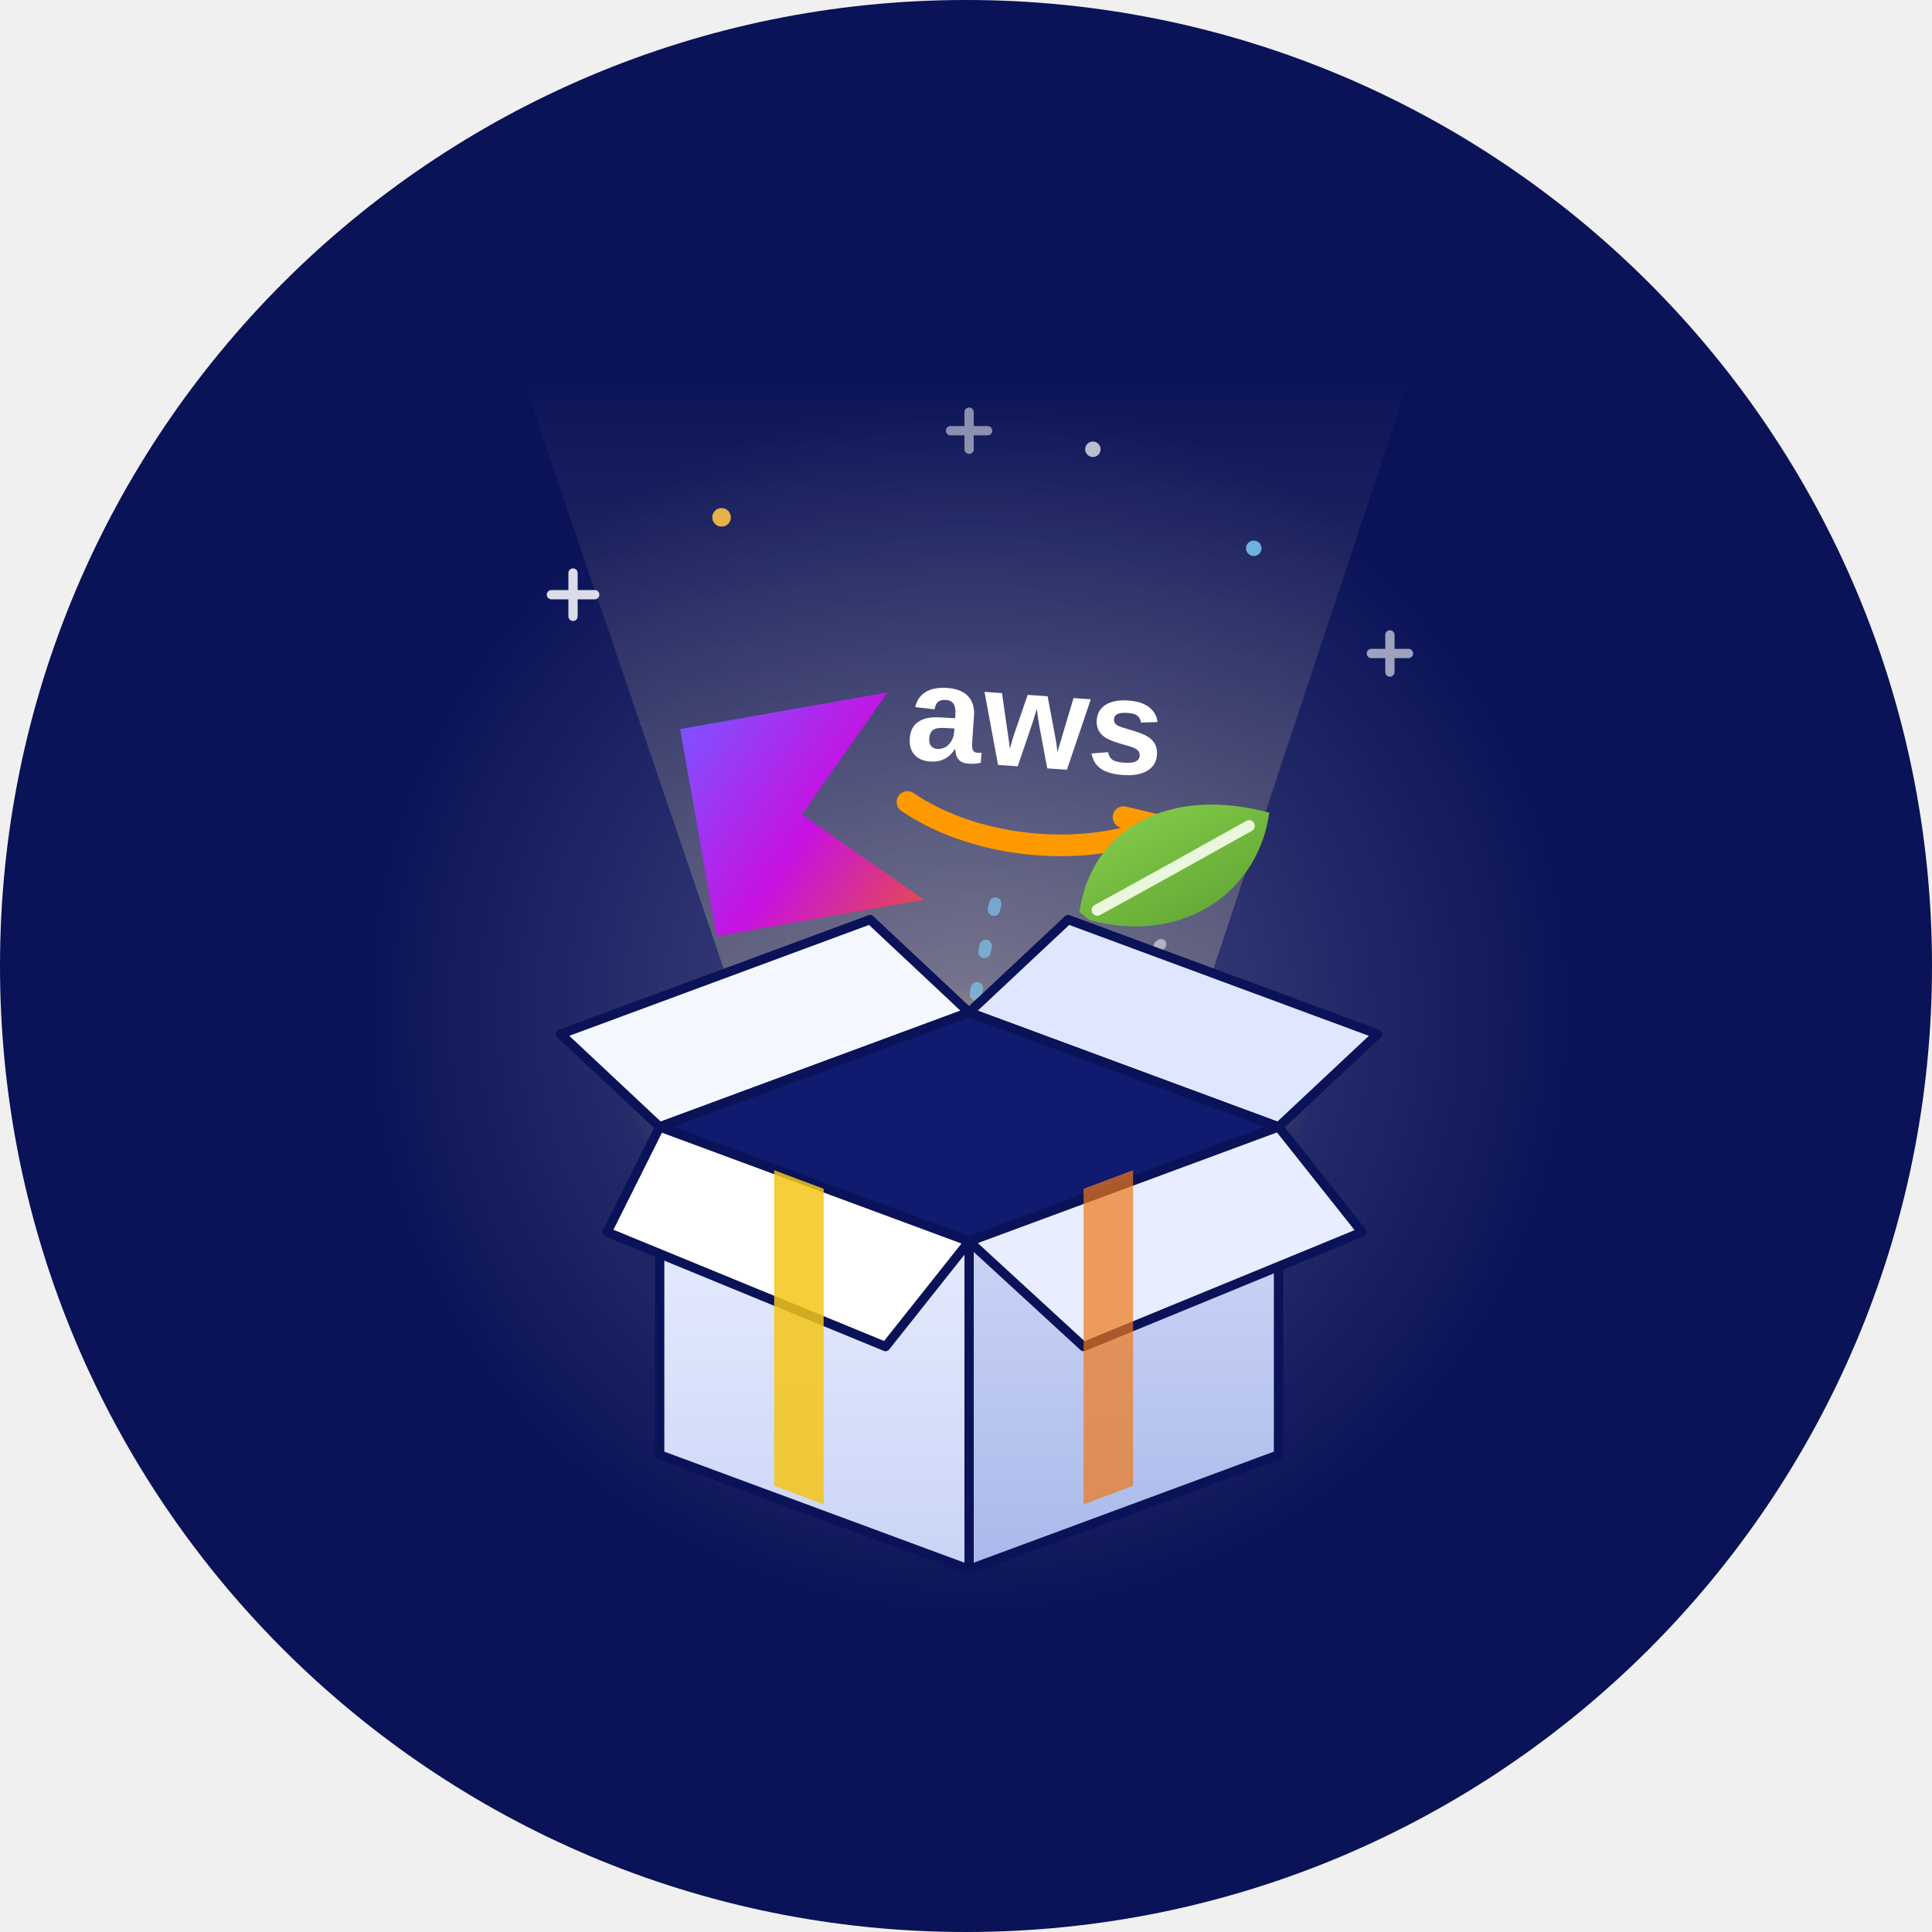
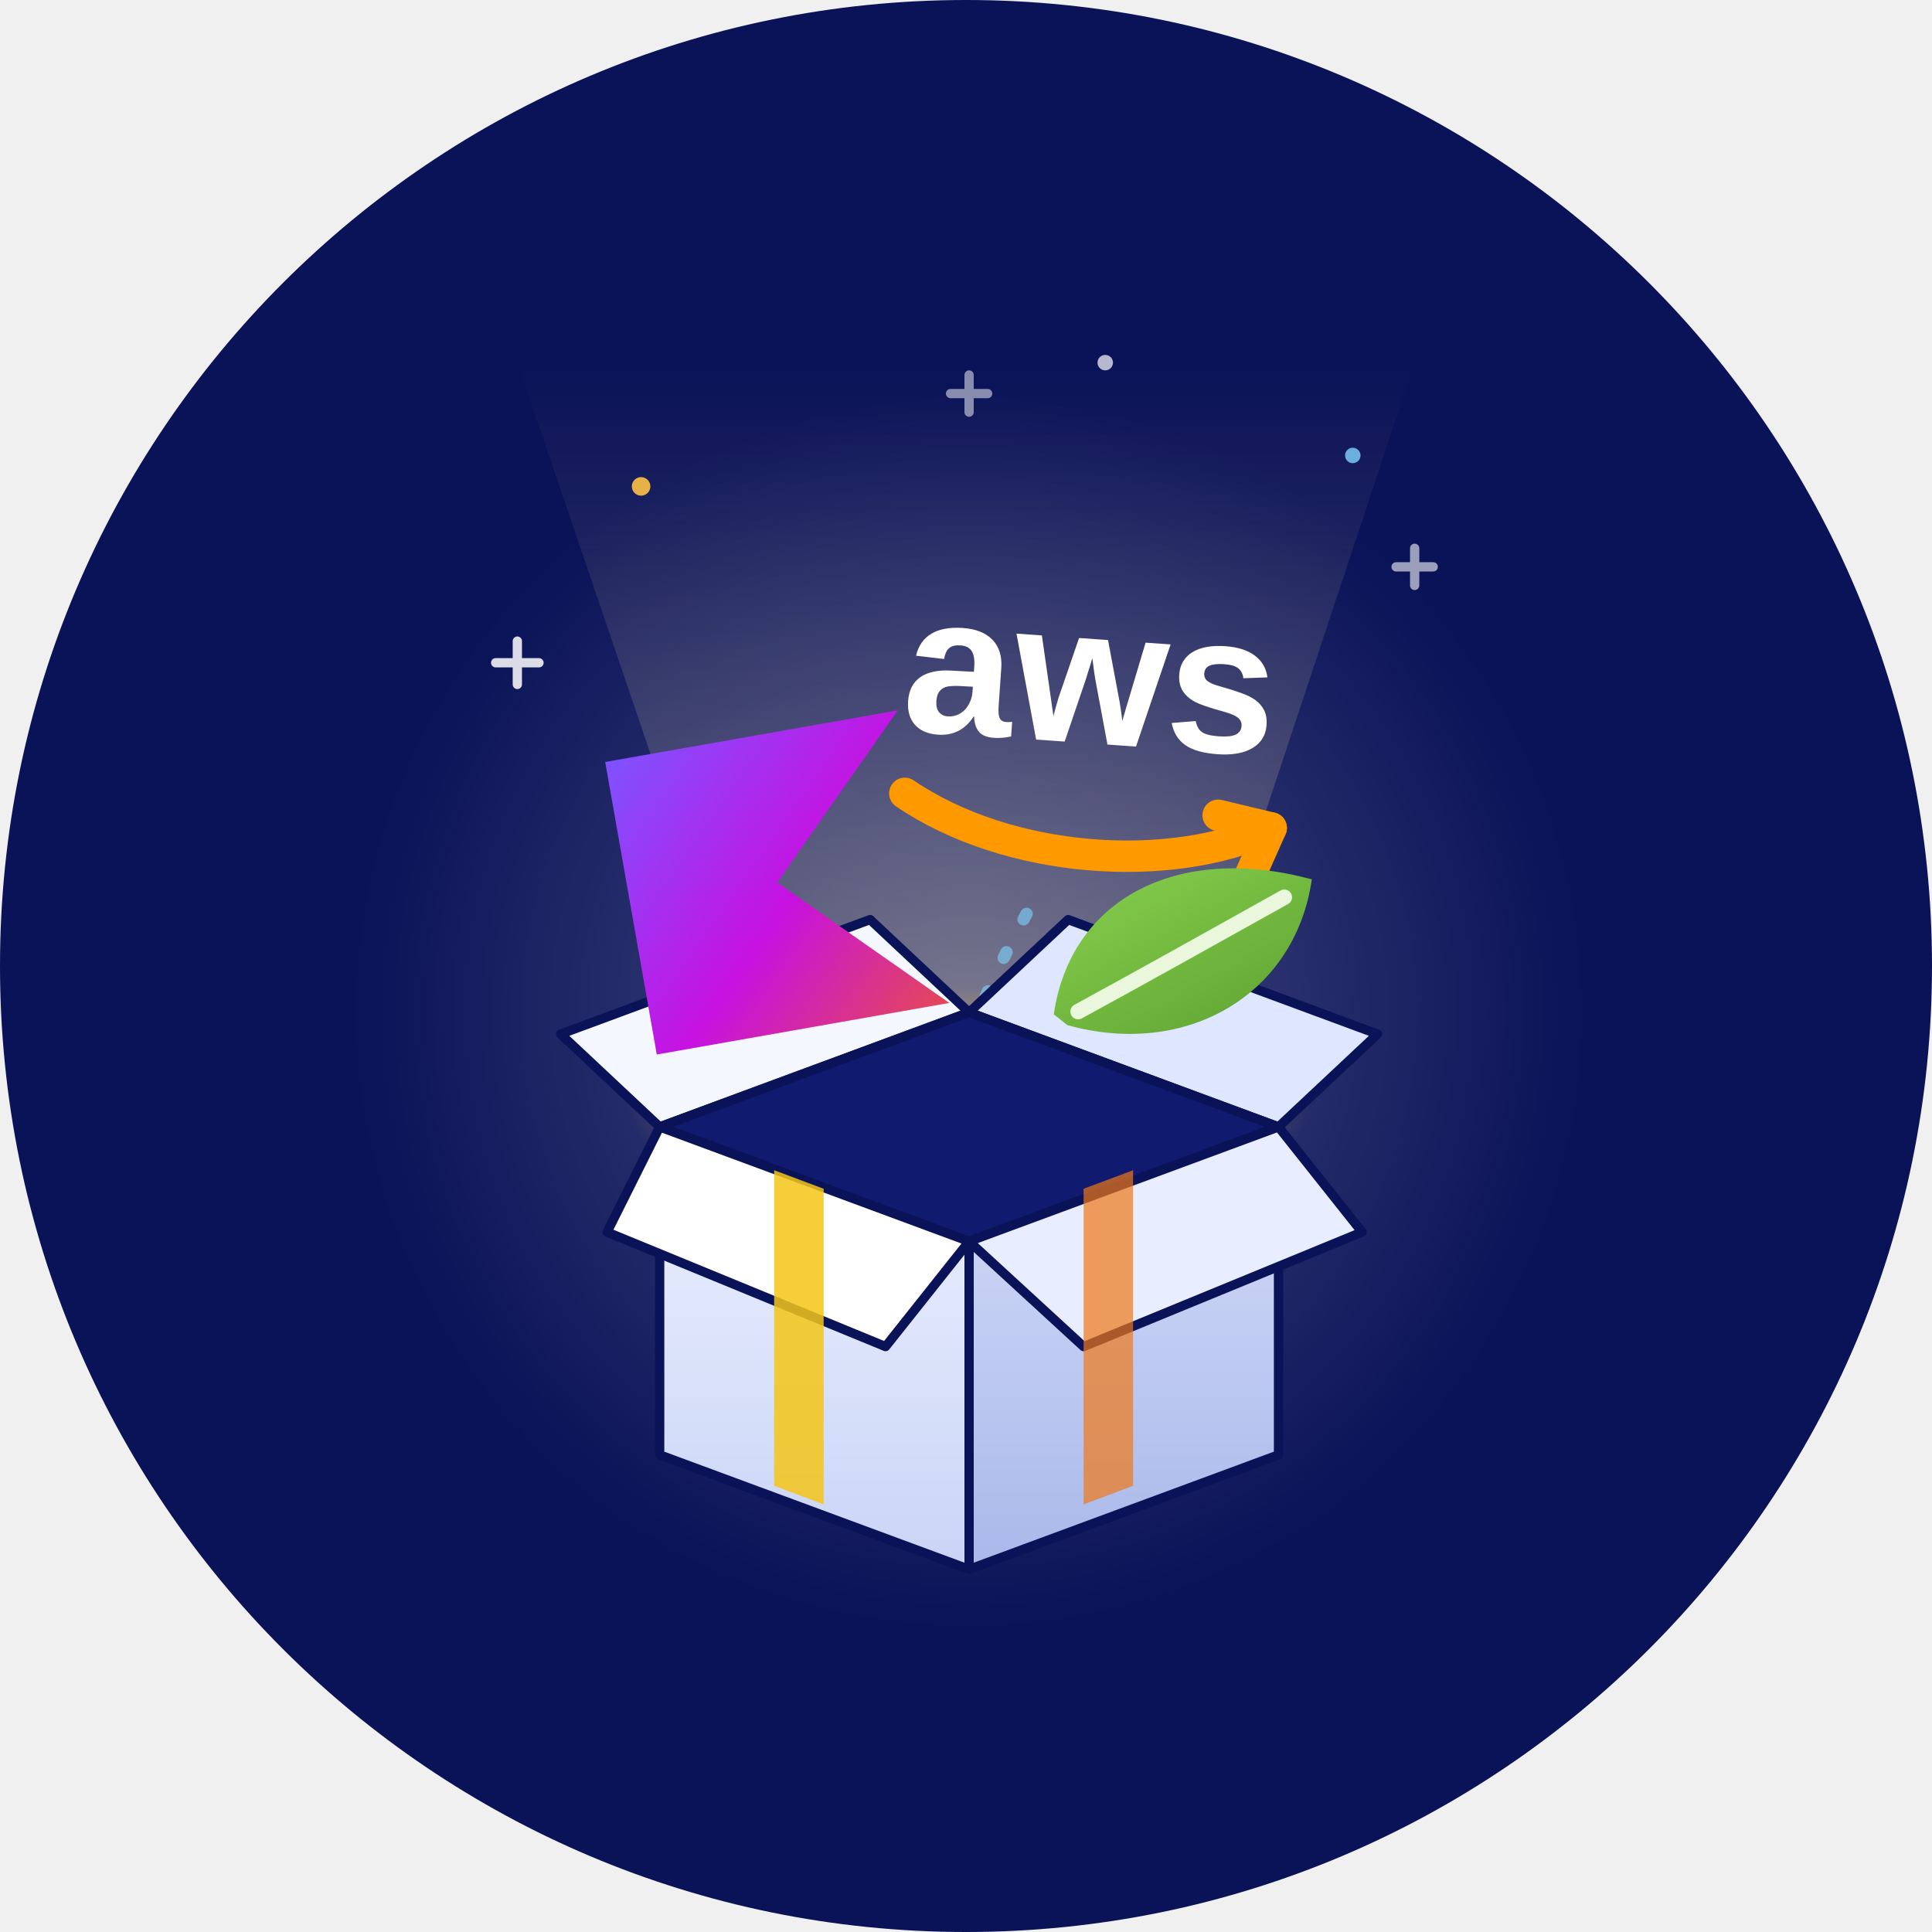
<svg xmlns="http://www.w3.org/2000/svg" viewBox="0 0 512 512">
  <defs>
    <radialGradient id="glow">
      <stop offset="0" stop-color="#ffffff" stop-opacity=".25" />
      <stop offset="1" stop-color="#ffffff" stop-opacity="0" />
    </radialGradient>
    <radialGradient id="mouthGlow">
      <stop offset="0" stop-color="#ffe9b0" stop-opacity=".9" />
      <stop offset=".6" stop-color="#f5c518" stop-opacity=".35" />
      <stop offset="1" stop-color="#f5c518" stop-opacity="0" />
    </radialGradient>
    <linearGradient id="beam" x1="0" y1="1" x2="0" y2="0">
      <stop offset="0" stop-color="#ffe9b0" stop-opacity=".30" />
      <stop offset="1" stop-color="#ffe9b0" stop-opacity="0" />
    </linearGradient>
    <linearGradient id="boxFrontL" x1="0" y1="0" x2="0" y2="1">
      <stop offset="0" stop-color="#eef2ff" />
      <stop offset="1" stop-color="#c9d4f6" />
    </linearGradient>
    <linearGradient id="boxFrontR" x1="0" y1="0" x2="0" y2="1">
      <stop offset="0" stop-color="#d4ddf9" />
      <stop offset="1" stop-color="#a9b8ea" />
    </linearGradient>
    <linearGradient id="gKotlin" x1="0" y1="0" x2="1" y2="1">
      <stop offset="0" stop-color="#7F52FF" />
      <stop offset=".55" stop-color="#C711E1" />
      <stop offset="1" stop-color="#E44857" />
    </linearGradient>
    <linearGradient id="gLeaf" x1="0" y1="0" x2="1" y2="1">
      <stop offset="0" stop-color="#8bd450" />
      <stop offset="1" stop-color="#5a9e2f" />
    </linearGradient>
  </defs>
  <circle cx="256" cy="256" r="256" fill="#0a1258" />
  <g transform="translate(256 256) scale(0.82) translate(-255 -255)">
    <circle cx="256" cy="270" r="200" fill="url(#glow)" />
    <polygon points="190,295 322,295 400,60 110,60" fill="url(#beam)" />
    <ellipse cx="256" cy="300" rx="110" ry="38" fill="url(#mouthGlow)" />
    <g fill="none" stroke-linecap="round" stroke-dasharray="2 12">
-       <path stroke="#FFC145" stroke-width="4" opacity="0.65" d="M240 284 C 230 270, 216 258, 204 246" />
-       <path stroke="#7FD4FF" stroke-width="4" opacity="0.6" d="M256 278 C 258 262, 262 246, 266 228" />
-       <path stroke="#ffffff" stroke-width="3.5" opacity="0.5" d="M274 284 C 292 270, 306 258, 318 248" />
+       <path stroke="#FFC145" stroke-width="4" opacity="0.65" d="M226 288 C 216 280, 208 274, 200 268" />
+       <path stroke="#7FD4FF" stroke-width="4" opacity="0.6" d="M256 278 C 262 262, 270 246, 278 232" />
+       <path stroke="#ffffff" stroke-width="3.5" opacity="0.5" d="M282 288 C 300 280, 316 272, 330 264" />
    </g>
    <g stroke="#0a1258" stroke-width="3" stroke-linejoin="round">
      <polygon points="256,270 156,307 124,277 224,240" fill="#f5f7ff" />
      <polygon points="256,270 356,307 388,277 288,240" fill="#dfe6ff" />
      <polygon points="256,270 356,307 256,344 156,307" fill="#101a6e" />
      <polygon points="156,307 256,344 256,450 156,413" fill="url(#boxFrontL)" />
      <polygon points="256,344 356,307 356,413 256,450" fill="url(#boxFrontR)" />
      <polygon points="156,307 256,344 229,378 139,341" fill="#ffffff" />
      <polygon points="256,344 356,307 383,341 293,378" fill="#e8edff" />
    </g>
    <polygon points="193,321 209,327 209,429 193,423" fill="#f5c518" opacity="0.85" />
    <polygon points="293,327 309,321 309,423 293,429" fill="#f07818" opacity="0.7" />
-     <g transform="translate(168 172) rotate(-10 34 34)">
-       <polygon points="0,0 68,0 34,34 68,68 0,68" fill="url(#gKotlin)" />
+     <g transform="translate(146 180) rotate(-10 48 48)">
+       <polygon points="0,0 96,0 48,48 96,96 0,96" fill="url(#gKotlin)" />
    </g>
-     <g transform="translate(238 146) rotate(4)">
+     <g transform="translate(238 118) rotate(4) scale(1.45)">
      <text x="0" y="42" font-family="Segoe UI, Arial, Helvetica, sans-serif" font-size="44" font-weight="700" fill="#ffffff">aws</text>
      <path d="M2 56 C 26 70, 62 70, 84 58" fill="none" stroke="#FF9900" stroke-width="7" stroke-linecap="round" />
      <path d="M84 58 l -12 -2 m 12 2 l -4 11" fill="none" stroke="#FF9900" stroke-width="7" stroke-linecap="round" />
    </g>
-     <g transform="translate(298 190) rotate(12) scale(0.92)">
+     <g transform="translate(292 206) rotate(12) scale(1.25)">
      <path d="M4 52 C 2 22, 26 2, 62 4 C 64 34, 40 56, 8 54 Z" fill="url(#gLeaf)" />
      <path d="M10 50 C 24 38, 40 24, 56 10" fill="none" stroke="#eaf7dc" stroke-width="4" stroke-linecap="round" />
    </g>
    <g stroke="#ffffff" stroke-width="3" stroke-linecap="round" opacity="0.85">
-       <path d="M128 128 v 14 M121 135 h 14" />
-       <path d="M392 148 v 12 M386 154 h 12" opacity="0.7" />
-       <path d="M256 76 v 12 M250 82 h 12" opacity="0.6" />
+       <path d="M110 150 v 14 M103 157 h 14" />
+       <path d="M400 120 v 12 M394 126 h 12" opacity="0.7" />
+       <path d="M256 64 v 12 M250 70 h 12" opacity="0.6" />
    </g>
-     <circle cx="176" cy="110" r="3" fill="#FFC145" opacity="0.9" />
-     <circle cx="348" cy="120" r="2.5" fill="#7FD4FF" opacity="0.8" />
-     <circle cx="296" cy="88" r="2.5" fill="#ffffff" opacity="0.7" />
+     <circle cx="150" cy="100" r="3" fill="#FFC145" opacity="0.9" />
+     <circle cx="380" cy="90" r="2.5" fill="#7FD4FF" opacity="0.8" />
+     <circle cx="300" cy="60" r="2.5" fill="#ffffff" opacity="0.7" />
  </g>
</svg>
